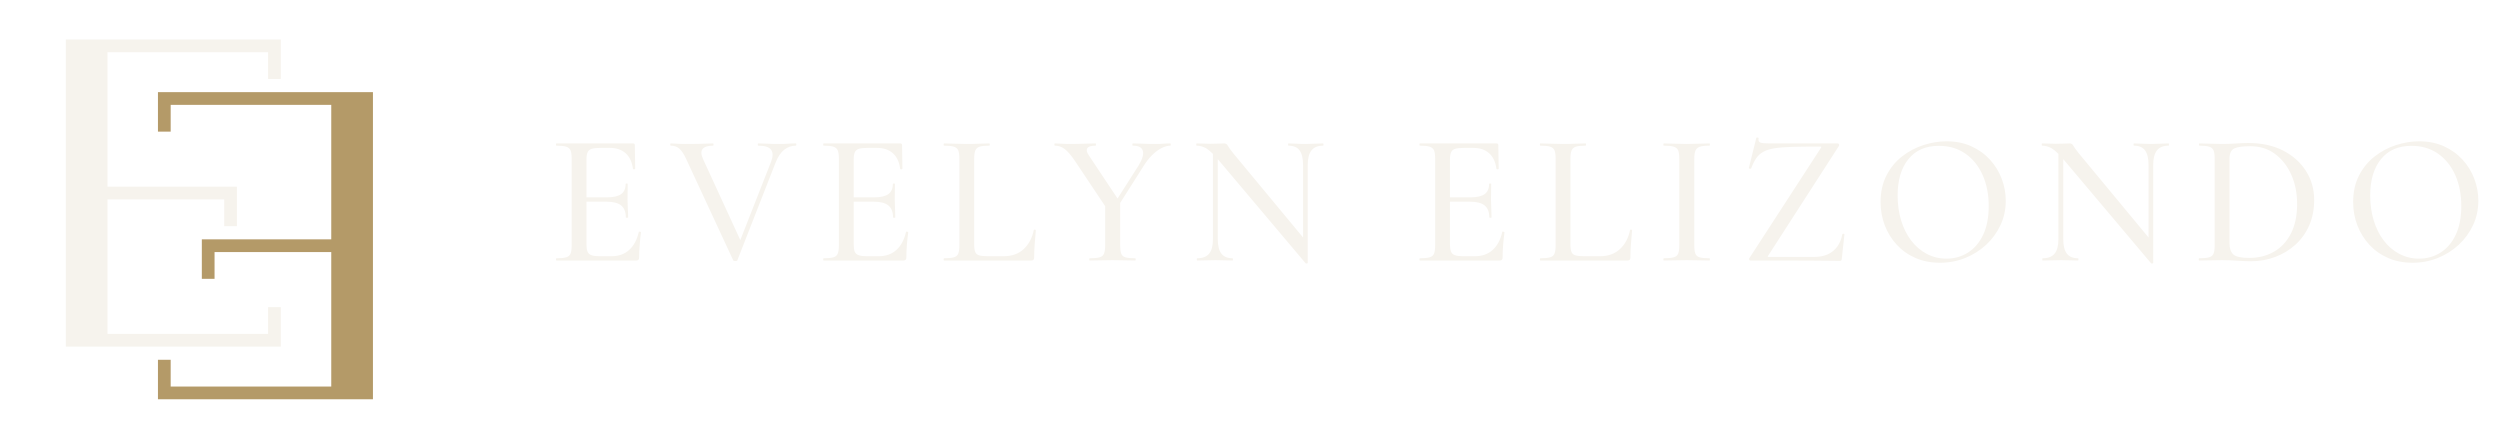
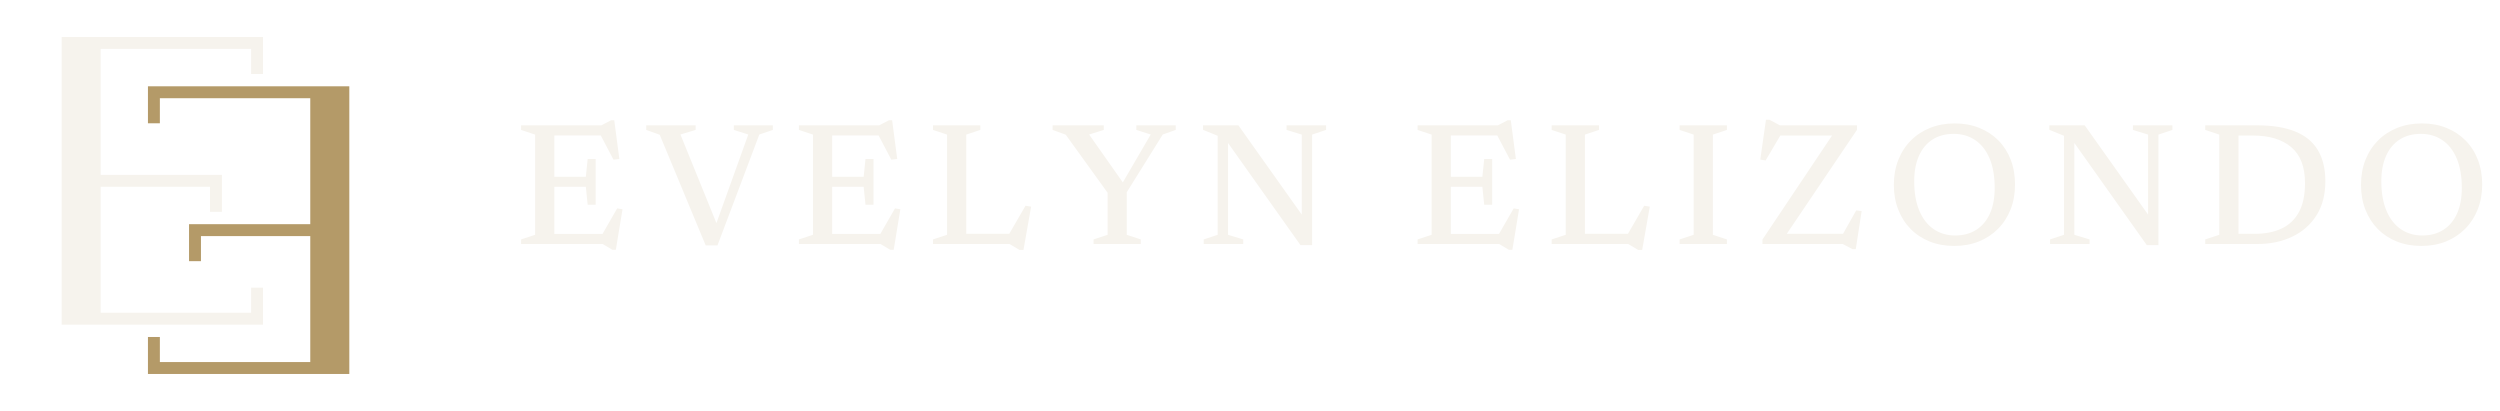
- <svg xmlns="http://www.w3.org/2000/svg" viewBox="0 0 547 96" width="547" height="96" role="img" aria-label="Evelyn Elizondo">
+ <svg xmlns="http://www.w3.org/2000/svg" viewBox="0 0 584 96" width="584" height="96" role="img" aria-label="Evelyn Elizondo">
  <g transform="translate(0 0) scale(0.96)">
    <path fill="#f6f3ed" d="M15 9H24.5V79H15ZM24.5 9H64V11.9H24.5ZM61.1 9H64V18H61.1ZM24.5 42.55H54V45.45H24.5ZM51.1 42.55H54V51.55H51.1ZM24.5 76.1H64V79H24.5ZM61.1 70H64V79H61.1Z" />
    <path fill="#b49a68" d="M75.5 21H85V91H75.5ZM36 21H75.5V23.9H36ZM36 21H38.9V30H36ZM46 54.55H75.5V57.45H46ZM46 54.55H48.9V63.55H46ZM36 88.1H75.5V91H36ZM36 82H38.9V91H36Z" />
  </g>
-   <path fill="#f6f3ed" d="M139.23 57L139.23 57L121.76 57Q121.64 57 121.64 56.75Q121.64 56.51 121.76 56.51L121.76 56.51Q123.16 56.51 123.87 56.30Q124.59 56.10 124.84 55.48Q125.08 54.87 125.08 53.68L125.08 53.68L125.08 34.70Q125.08 33.51 124.84 32.91Q124.59 32.32 123.87 32.09Q123.16 31.87 121.76 31.87L121.76 31.87Q121.64 31.87 121.64 31.62Q121.64 31.38 121.76 31.38L121.76 31.38L138.49 31.38Q138.90 31.38 138.90 31.74L138.90 31.74L138.98 36.91Q138.98 37.03 138.76 37.05Q138.53 37.07 138.49 36.95L138.49 36.95Q138.20 34.70 136.89 33.53Q135.58 32.36 133.45 32.36L133.45 32.36L131.36 32.36Q130.13 32.36 129.47 32.56Q128.81 32.77 128.57 33.32Q128.32 33.88 128.32 34.86L128.32 34.86L128.32 43.18L132.83 43.18Q134.92 43.18 135.91 42.47Q136.89 41.75 136.89 40.23L136.89 40.23Q136.89 40.15 137.12 40.15Q137.34 40.15 137.34 40.23L137.34 40.23Q137.34 41.50 137.32 42.20Q137.30 42.90 137.30 43.67L137.30 43.67Q137.30 44.62 137.36 45.56Q137.43 46.50 137.43 47.57L137.43 47.57Q137.43 47.65 137.18 47.65Q136.93 47.65 136.93 47.57L136.93 47.57Q136.93 45.81 135.93 44.97Q134.92 44.13 132.71 44.13L132.71 44.13L128.32 44.13L128.32 53.52Q128.32 54.50 128.55 55.05Q128.77 55.61 129.39 55.83Q130.00 56.06 131.11 56.06L131.11 56.06L133.82 56.06Q136.15 56.06 137.67 54.68Q139.19 53.31 139.76 50.77L139.76 50.77Q139.76 50.73 139.76 50.73L139.76 50.73Q139.80 50.64 140.01 50.69L140.01 50.69Q140.25 50.73 140.25 50.85L140.25 50.85Q140.09 51.96 139.97 53.52Q139.84 55.07 139.84 56.38L139.84 56.38Q139.84 57 139.23 57ZM174.12 31.38L174.12 31.38Q174.24 31.38 174.24 31.62Q174.24 31.87 174.12 31.87L174.12 31.87Q172.73 31.87 171.60 32.75Q170.47 33.63 169.69 35.60L169.69 35.60L161.33 56.96Q161.29 57.12 160.90 57.12Q160.51 57.12 160.43 56.96L160.43 56.96L150.13 34.78Q149.44 33.26 148.68 32.56Q147.92 31.87 146.77 31.87L146.77 31.87Q146.65 31.87 146.65 31.62Q146.65 31.38 146.77 31.38L146.77 31.38Q147.31 31.38 147.76 31.42Q148.21 31.46 148.74 31.48Q149.27 31.50 150.05 31.50L150.05 31.50Q151.61 31.50 152.72 31.48Q153.82 31.46 154.60 31.42Q155.38 31.38 156.00 31.38L156.00 31.38Q156.12 31.38 156.12 31.62Q156.12 31.87 156.00 31.87L156.00 31.87Q154.36 31.87 153.74 32.58Q153.13 33.30 153.87 34.90L153.87 34.90L161.98 52.53L168.71 35.39Q169.36 33.71 168.73 32.79Q168.09 31.87 165.92 31.87L165.92 31.87Q165.80 31.87 165.80 31.62Q165.80 31.38 165.92 31.38L165.92 31.38Q166.99 31.38 167.95 31.44Q168.91 31.50 170.47 31.50L170.47 31.50Q171.66 31.50 172.38 31.44Q173.09 31.38 174.12 31.38ZM197.69 57L197.69 57L180.23 57Q180.11 57 180.11 56.75Q180.11 56.51 180.23 56.51L180.23 56.51Q181.62 56.51 182.34 56.30Q183.06 56.10 183.30 55.48Q183.55 54.87 183.55 53.68L183.55 53.68L183.55 34.70Q183.55 33.51 183.30 32.91Q183.06 32.32 182.34 32.09Q181.62 31.87 180.23 31.87L180.23 31.87Q180.11 31.87 180.11 31.62Q180.11 31.38 180.23 31.38L180.23 31.38L196.96 31.38Q197.37 31.38 197.37 31.74L197.37 31.74L197.45 36.91Q197.45 37.03 197.22 37.05Q197.00 37.07 196.96 36.95L196.96 36.95Q196.67 34.70 195.36 33.53Q194.05 32.36 191.91 32.36L191.91 32.36L189.82 32.36Q188.59 32.36 187.94 32.56Q187.28 32.77 187.03 33.32Q186.79 33.88 186.79 34.86L186.79 34.86L186.79 43.18L191.30 43.18Q193.39 43.18 194.37 42.47Q195.36 41.75 195.36 40.23L195.36 40.23Q195.36 40.15 195.58 40.15Q195.81 40.15 195.81 40.23L195.81 40.23Q195.81 41.50 195.79 42.20Q195.77 42.90 195.77 43.67L195.77 43.67Q195.77 44.62 195.83 45.56Q195.89 46.50 195.89 47.57L195.89 47.57Q195.89 47.65 195.65 47.65Q195.40 47.65 195.40 47.57L195.40 47.57Q195.40 45.81 194.39 44.97Q193.39 44.13 191.18 44.13L191.18 44.13L186.79 44.13L186.79 53.52Q186.79 54.50 187.01 55.05Q187.24 55.61 187.86 55.83Q188.47 56.06 189.58 56.06L189.58 56.06L192.28 56.06Q194.62 56.06 196.14 54.68Q197.65 53.31 198.23 50.77L198.23 50.77Q198.23 50.73 198.23 50.73L198.23 50.73Q198.27 50.64 198.47 50.69L198.47 50.69Q198.72 50.73 198.72 50.85L198.72 50.85Q198.56 51.96 198.43 53.52Q198.31 55.07 198.31 56.38L198.31 56.38Q198.31 57 197.69 57ZM213.15 34.74L213.15 34.74L213.15 53.52Q213.15 54.58 213.38 55.13Q213.60 55.69 214.24 55.87Q214.87 56.06 216.15 56.06L216.15 56.06L219.63 56.06Q222.30 56.06 223.98 54.50Q225.66 52.94 226.19 50.36L226.19 50.36Q226.19 50.32 226.19 50.32L226.19 50.32Q226.23 50.23 226.44 50.23L226.44 50.23Q226.64 50.28 226.64 50.40L226.64 50.40Q226.52 51.59 226.40 53.27Q226.27 54.95 226.27 56.38L226.27 56.38Q226.27 57 225.66 57L225.66 57L206.55 57Q206.47 57 206.47 56.75Q206.47 56.51 206.55 56.51L206.55 56.51Q207.99 56.51 208.70 56.30Q209.42 56.10 209.67 55.48Q209.91 54.87 209.91 53.68L209.91 53.68L209.91 34.70Q209.91 33.51 209.67 32.91Q209.42 32.32 208.70 32.09Q207.99 31.87 206.55 31.87L206.55 31.87Q206.47 31.87 206.47 31.62Q206.47 31.38 206.55 31.38L206.55 31.38Q207.53 31.38 208.83 31.44Q210.12 31.50 211.51 31.50L211.51 31.50Q212.99 31.50 214.24 31.44Q215.49 31.38 216.47 31.38L216.47 31.38Q216.56 31.38 216.56 31.62Q216.56 31.87 216.47 31.87L216.47 31.87Q215.04 31.87 214.34 32.09Q213.64 32.32 213.40 32.93Q213.15 33.55 213.15 34.74ZM238.24 34.00L244.52 43.43L249.15 36.17Q250.38 34.12 250.05 32.99Q249.72 31.87 247.88 31.87L247.88 31.87Q247.76 31.87 247.76 31.62Q247.76 31.38 247.88 31.38L247.88 31.38Q249.07 31.38 250.11 31.44Q251.16 31.50 252.88 31.50L252.88 31.50Q253.91 31.50 254.54 31.44Q255.18 31.38 256.08 31.38L256.08 31.38Q256.16 31.38 256.16 31.62Q256.16 31.87 256.08 31.87L256.08 31.87Q255.18 31.87 254.11 32.42Q253.05 32.97 252.04 33.98Q251.04 34.98 250.18 36.38L250.18 36.38L245.09 44.41L245.09 53.68Q245.09 54.87 245.32 55.48Q245.54 56.10 246.24 56.30Q246.94 56.51 248.37 56.51L248.37 56.51Q248.49 56.51 248.49 56.75Q248.49 57 248.37 57L248.37 57Q247.39 57 246.14 56.96Q244.89 56.92 243.41 56.92L243.41 56.92Q242.02 56.92 240.72 56.96Q239.43 57 238.45 57L238.45 57Q238.33 57 238.33 56.75Q238.33 56.51 238.45 56.51L238.45 56.51Q239.88 56.51 240.60 56.30Q241.32 56.10 241.56 55.48Q241.81 54.87 241.81 53.68L241.81 53.68L241.81 45.11L235.29 35.35Q233.94 33.34 232.96 32.61Q231.97 31.87 230.82 31.87L230.82 31.87Q230.70 31.87 230.70 31.62Q230.70 31.38 230.82 31.38L230.82 31.38Q231.48 31.38 232.22 31.44Q232.96 31.50 233.61 31.50L233.61 31.50Q234.76 31.50 235.87 31.48Q236.97 31.46 237.98 31.42Q238.98 31.38 239.72 31.38L239.72 31.38Q239.80 31.38 239.80 31.62Q239.80 31.87 239.72 31.87L239.72 31.87Q238.24 31.87 237.90 32.44Q237.55 33.02 238.24 34.00L238.24 34.00ZM265.39 52.33L265.39 52.33L265.39 33.67Q264.57 32.85 263.91 32.44L263.91 32.44Q262.84 31.87 261.82 31.87L261.82 31.87Q261.74 31.87 261.74 31.62Q261.74 31.38 261.82 31.38L261.82 31.38Q262.60 31.38 263.38 31.42Q264.16 31.46 264.81 31.46L264.81 31.46Q265.80 31.46 266.62 31.42Q267.44 31.38 267.85 31.38L267.85 31.38Q268.38 31.38 268.63 31.85Q268.87 32.32 269.81 33.51L269.81 33.51L285.11 51.96L285.11 36.09Q285.11 33.96 284.35 32.91Q283.59 31.87 281.91 31.87L281.91 31.87Q281.83 31.87 281.83 31.62Q281.83 31.38 281.91 31.38L281.91 31.38Q282.77 31.38 283.67 31.44Q284.57 31.50 285.64 31.50L285.64 31.50Q286.67 31.50 287.65 31.44Q288.63 31.38 289.49 31.38L289.49 31.38Q289.58 31.38 289.58 31.62Q289.58 31.87 289.49 31.87L289.49 31.87Q287.77 31.87 286.95 32.91Q286.13 33.96 286.13 36.09L286.13 36.09L286.13 57.53Q286.13 57.62 285.95 57.64Q285.76 57.66 285.68 57.62L285.68 57.62L266.45 34.82L266.45 52.33Q266.45 54.46 267.23 55.48Q268.01 56.51 269.69 56.51L269.69 56.51Q269.77 56.51 269.77 56.75Q269.77 57 269.69 57L269.69 57Q268.83 57 267.95 56.96Q267.07 56.92 265.96 56.92L265.96 56.92Q264.89 56.92 263.87 56.96Q262.84 57 261.94 57L261.94 57Q261.86 57 261.86 56.75Q261.86 56.51 261.94 56.51L261.94 56.51Q263.75 56.51 264.57 55.48Q265.39 54.46 265.39 52.33ZM328.16 57L328.16 57L310.69 57Q310.57 57 310.57 56.75Q310.57 56.51 310.69 56.51L310.69 56.51Q312.08 56.51 312.80 56.30Q313.52 56.10 313.77 55.48Q314.01 54.87 314.01 53.68L314.01 53.68L314.01 34.70Q314.01 33.51 313.77 32.91Q313.52 32.32 312.80 32.09Q312.08 31.87 310.69 31.87L310.69 31.87Q310.57 31.87 310.57 31.62Q310.57 31.38 310.69 31.38L310.69 31.38L327.42 31.38Q327.83 31.38 327.83 31.74L327.83 31.74L327.91 36.91Q327.91 37.03 327.69 37.05Q327.46 37.07 327.42 36.95L327.42 36.95Q327.13 34.70 325.82 33.53Q324.51 32.36 322.38 32.36L322.38 32.36L320.29 32.36Q319.06 32.36 318.40 32.56Q317.74 32.77 317.50 33.32Q317.25 33.88 317.25 34.86L317.25 34.86L317.25 43.18L321.76 43.18Q323.85 43.18 324.84 42.47Q325.82 41.75 325.82 40.23L325.82 40.23Q325.82 40.15 326.05 40.15Q326.27 40.15 326.27 40.23L326.27 40.23Q326.27 41.50 326.25 42.20Q326.23 42.90 326.23 43.67L326.23 43.67Q326.23 44.62 326.29 45.56Q326.35 46.50 326.35 47.57L326.35 47.57Q326.35 47.65 326.11 47.65Q325.86 47.65 325.86 47.57L325.86 47.57Q325.86 45.81 324.86 44.97Q323.85 44.13 321.64 44.13L321.64 44.13L317.25 44.13L317.25 53.52Q317.25 54.50 317.48 55.05Q317.70 55.61 318.32 55.83Q318.93 56.06 320.04 56.06L320.04 56.06L322.75 56.06Q325.08 56.06 326.60 54.68Q328.12 53.31 328.69 50.77L328.69 50.77Q328.69 50.73 328.69 50.73L328.69 50.73Q328.73 50.64 328.94 50.69L328.94 50.69Q329.18 50.73 329.18 50.85L329.18 50.85Q329.02 51.96 328.89 53.52Q328.77 55.07 328.77 56.38L328.77 56.38Q328.77 57 328.16 57ZM343.61 34.74L343.61 34.74L343.61 53.52Q343.61 54.58 343.84 55.13Q344.06 55.69 344.70 55.87Q345.34 56.06 346.61 56.06L346.61 56.06L350.09 56.06Q352.76 56.06 354.44 54.50Q356.12 52.94 356.65 50.36L356.65 50.36Q356.65 50.32 356.65 50.32L356.65 50.32Q356.69 50.23 356.90 50.23L356.90 50.23Q357.10 50.28 357.10 50.40L357.10 50.40Q356.98 51.59 356.86 53.27Q356.73 54.95 356.73 56.38L356.73 56.38Q356.73 57 356.12 57L356.12 57L337.01 57Q336.93 57 336.93 56.75Q336.93 56.51 337.01 56.51L337.01 56.51Q338.45 56.51 339.17 56.30Q339.88 56.10 340.13 55.48Q340.37 54.87 340.37 53.68L340.37 53.68L340.37 34.70Q340.37 33.51 340.13 32.91Q339.88 32.32 339.17 32.09Q338.45 31.87 337.01 31.87L337.01 31.87Q336.93 31.87 336.93 31.62Q336.93 31.38 337.01 31.38L337.01 31.38Q338.00 31.38 339.29 31.44Q340.58 31.50 341.97 31.50L341.97 31.50Q343.45 31.50 344.70 31.44Q345.95 31.38 346.93 31.38L346.93 31.38Q347.02 31.38 347.02 31.62Q347.02 31.87 346.93 31.87L346.93 31.87Q345.50 31.87 344.80 32.09Q344.11 32.32 343.86 32.93Q343.61 33.55 343.61 34.74ZM370.71 34.78L370.71 53.68Q370.71 54.87 370.94 55.48Q371.17 56.10 371.88 56.30Q372.60 56.51 374.04 56.51L374.04 56.51Q374.12 56.51 374.12 56.75Q374.12 57 374.04 57L374.04 57Q373.01 57 371.76 56.96Q370.51 56.92 369.03 56.92L369.03 56.92Q367.60 56.92 366.33 56.96Q365.06 57 364.03 57L364.03 57Q363.95 57 363.95 56.75Q363.95 56.51 364.03 56.51L364.03 56.51Q365.47 56.51 366.20 56.30Q366.94 56.10 367.19 55.48Q367.43 54.87 367.43 53.68L367.43 53.68L367.43 34.70Q367.43 33.51 367.19 32.91Q366.94 32.32 366.20 32.09Q365.47 31.87 364.03 31.87L364.03 31.87Q363.95 31.87 363.95 31.62Q363.95 31.38 364.03 31.38L364.03 31.38Q365.06 31.38 366.33 31.44Q367.60 31.50 369.03 31.50L369.03 31.50Q370.51 31.50 371.78 31.44Q373.05 31.38 374.04 31.38L374.04 31.38Q374.12 31.38 374.12 31.62Q374.12 31.87 374.04 31.87L374.04 31.87Q372.60 31.87 371.90 32.11Q371.21 32.36 370.96 32.97Q370.71 33.59 370.71 34.78L370.71 34.78ZM382.77 56.47L382.77 56.47L398.39 32.40Q398.51 32.20 398.49 32.13Q398.47 32.07 398.18 32.07L398.18 32.07Q394.66 32.07 392.24 32.13Q389.82 32.20 388.28 32.44Q386.75 32.69 385.80 33.22Q384.86 33.75 384.27 34.61Q383.67 35.47 383.14 36.87L383.14 36.87Q383.10 36.95 382.85 36.91L382.85 36.91Q382.65 36.87 382.65 36.79L382.65 36.79Q382.65 36.79 382.65 36.75L382.65 36.75L384.29 30.14Q384.33 30.06 384.57 30.10L384.57 30.10Q384.78 30.14 384.78 30.19L384.78 30.19Q384.78 30.23 384.78 30.23L384.78 30.23Q384.65 30.96 385.11 31.17Q385.56 31.38 387.11 31.38L387.11 31.38L402.08 31.38Q402.28 31.38 402.37 31.56Q402.45 31.74 402.37 31.91L402.37 31.91L386.91 55.89Q386.75 56.10 386.79 56.16Q386.83 56.22 387.11 56.22L387.11 56.22L396.87 56.22Q398.64 56.22 399.91 55.65Q401.18 55.07 402.00 53.95Q402.82 52.82 403.10 51.26L403.10 51.26Q403.15 51.14 403.35 51.14Q403.56 51.14 403.56 51.26L403.56 51.26L402.98 56.67Q402.98 56.80 402.90 56.94Q402.82 57.08 402.61 57.08L402.61 57.08Q399.58 57.04 396.20 57.02Q392.81 57 389.45 57L389.45 57L382.97 57Q382.81 57 382.73 56.82Q382.65 56.63 382.77 56.47ZM424.47 57.49L424.47 57.49Q421.51 57.49 419.12 56.45Q416.72 55.40 415.02 53.56Q413.31 51.71 412.39 49.31Q411.47 46.91 411.47 44.21L411.47 44.21Q411.47 40.89 412.76 38.39Q414.05 35.88 416.18 34.22Q418.32 32.56 420.86 31.74Q423.40 30.92 425.90 30.92L425.90 30.92Q428.94 30.92 431.33 32.01Q433.73 33.10 435.41 34.94Q437.09 36.79 437.98 39.12Q438.86 41.46 438.86 43.92L438.86 43.92Q438.86 46.79 437.71 49.25Q436.56 51.71 434.57 53.56Q432.58 55.40 429.98 56.45Q427.38 57.49 424.47 57.49ZM425.90 56.59L425.90 56.59Q428.48 56.59 430.60 55.26Q432.71 53.92 433.92 51.36Q435.13 48.80 435.13 45.07L435.13 45.07Q435.13 41.26 433.79 38.28Q432.46 35.31 430.02 33.61Q427.58 31.91 424.22 31.91L424.22 31.91Q419.91 31.91 417.56 34.82Q415.20 37.73 415.20 42.77L415.20 42.77Q415.20 45.68 415.96 48.21Q416.72 50.73 418.15 52.61Q419.59 54.50 421.56 55.54Q423.52 56.59 425.90 56.59ZM450.38 52.33L450.38 52.33L450.38 33.67Q449.56 32.85 448.90 32.44L448.90 32.44Q447.84 31.87 446.81 31.87L446.81 31.87Q446.73 31.87 446.73 31.62Q446.73 31.38 446.81 31.38L446.81 31.38Q447.59 31.38 448.37 31.42Q449.15 31.46 449.80 31.46L449.80 31.46Q450.79 31.46 451.61 31.42Q452.43 31.38 452.84 31.38L452.84 31.38Q453.37 31.38 453.62 31.85Q453.86 32.32 454.81 33.51L454.81 33.51L470.10 51.96L470.10 36.09Q470.10 33.96 469.34 32.91Q468.58 31.87 466.90 31.87L466.90 31.87Q466.82 31.87 466.82 31.62Q466.82 31.38 466.90 31.38L466.90 31.38Q467.76 31.38 468.66 31.44Q469.57 31.50 470.63 31.50L470.63 31.50Q471.66 31.50 472.64 31.44Q473.63 31.38 474.49 31.38L474.49 31.38Q474.57 31.38 474.57 31.62Q474.57 31.87 474.49 31.87L474.49 31.87Q472.76 31.87 471.94 32.91Q471.12 33.96 471.12 36.09L471.12 36.09L471.12 57.53Q471.12 57.62 470.94 57.64Q470.75 57.66 470.67 57.62L470.67 57.62L451.44 34.82L451.44 52.33Q451.44 54.46 452.22 55.48Q453.00 56.51 454.68 56.51L454.68 56.51Q454.76 56.51 454.76 56.75Q454.76 57 454.68 57L454.68 57Q453.82 57 452.94 56.96Q452.06 56.92 450.95 56.92L450.95 56.92Q449.89 56.92 448.86 56.96Q447.84 57 446.93 57L446.93 57Q446.85 57 446.85 56.75Q446.85 56.51 446.93 56.51L446.93 56.51Q448.74 56.51 449.56 55.48Q450.38 54.46 450.38 52.33ZM492.53 57.16L492.53 57.16Q491.30 57.16 489.49 57.04Q487.69 56.92 486.17 56.92L486.17 56.92Q484.78 56.92 483.49 56.96Q482.19 57 481.17 57L481.17 57Q481.09 57 481.09 56.75Q481.09 56.51 481.17 56.51L481.17 56.51Q482.60 56.51 483.34 56.30Q484.08 56.10 484.33 55.48Q484.57 54.87 484.57 53.68L484.57 53.68L484.57 34.70Q484.57 33.51 484.33 32.91Q484.08 32.32 483.36 32.09Q482.64 31.87 481.25 31.87L481.25 31.87Q481.13 31.87 481.13 31.62Q481.13 31.38 481.25 31.38L481.25 31.38Q482.28 31.38 483.53 31.44Q484.78 31.50 486.17 31.50L486.17 31.50Q487.56 31.50 489.18 31.40Q490.80 31.29 491.95 31.29L491.95 31.29Q496.30 31.29 499.52 32.93Q502.73 34.57 504.54 37.40Q506.34 40.23 506.34 43.76L506.34 43.76Q506.34 46.83 505.26 49.31Q504.17 51.79 502.24 53.54Q500.32 55.28 497.81 56.22Q495.31 57.16 492.53 57.16ZM492.12 56.43L492.12 56.43Q495.19 56.43 497.55 55.07Q499.91 53.72 501.26 51.08Q502.61 48.43 502.61 44.66L502.61 44.66Q502.61 41.09 501.34 38.24Q500.07 35.39 497.79 33.69Q495.52 31.99 492.36 31.99L492.36 31.99Q489.90 31.99 488.86 32.48Q487.81 32.97 487.81 34.78L487.81 34.78L487.81 53.23Q487.81 54.87 488.63 55.65Q489.45 56.43 492.12 56.43ZM527.87 57.49L527.87 57.49Q524.92 57.49 522.52 56.45Q520.12 55.40 518.42 53.56Q516.72 51.71 515.79 49.31Q514.87 46.91 514.87 44.21L514.87 44.21Q514.87 40.89 516.16 38.39Q517.45 35.88 519.59 34.22Q521.72 32.56 524.26 31.74Q526.80 30.92 529.30 30.92L529.30 30.92Q532.34 30.92 534.74 32.01Q537.13 33.10 538.81 34.94Q540.50 36.79 541.38 39.12Q542.26 41.46 542.26 43.92L542.26 43.92Q542.26 46.79 541.11 49.25Q539.96 51.71 537.97 53.56Q535.99 55.40 533.38 56.45Q530.78 57.49 527.87 57.49ZM529.30 56.59L529.30 56.59Q531.89 56.59 534.00 55.26Q536.11 53.92 537.32 51.36Q538.53 48.80 538.53 45.07L538.53 45.07Q538.53 41.26 537.20 38.28Q535.86 35.31 533.42 33.61Q530.98 31.91 527.62 31.91L527.62 31.91Q523.32 31.91 520.96 34.82Q518.60 37.73 518.60 42.77L518.60 42.77Q518.60 45.68 519.36 48.21Q520.12 50.73 521.55 52.61Q522.99 54.50 524.96 55.54Q526.92 56.59 529.30 56.59Z" />
+   <path fill="#f6f3ed" d="M137.28 37.14L139.15 37.14L139.15 47.82L137.28 47.82L136.85 43.63L129.49 43.63L129.49 54.64L140.75 54.64L144.17 48.68L145.42 48.88L143.86 58.35L143.04 58.35L140.79 57L121.72 57L121.72 55.93L125.00 54.85L125.00 31.44L121.72 30.35L121.72 29.28L140.48 29.28L142.75 28.09L143.49 28.09L144.68 37.14L143.31 37.30L140.34 31.64L129.49 31.64L129.49 41.30L136.85 41.30L137.28 37.14ZM164.85 57.33L154.11 31.48L150.96 30.35L150.96 29.28L162.50 29.28L162.50 30.35L158.95 31.42L167.36 52.12L174.80 31.42L171.43 30.35L171.43 29.28L180.54 29.28L180.54 30.35L177.38 31.42L167.60 57.33L164.85 57.33ZM202.18 37.14L204.05 37.14L204.05 47.82L202.18 47.82L201.75 43.63L194.39 43.63L194.39 54.64L205.65 54.64L209.07 48.68L210.32 48.88L208.77 58.35L207.95 58.35L205.69 57L186.63 57L186.63 55.93L189.91 54.85L189.91 31.44L186.63 30.35L186.63 29.28L205.38 29.28L207.66 28.09L208.40 28.09L209.59 37.14L208.21 37.30L205.24 31.64L194.39 31.64L194.39 41.30L201.75 41.30L202.18 37.14ZM240.87 48.27L239.08 58.39L238.16 58.39L235.83 57L217.95 57L217.95 55.93L221.23 54.85L221.23 31.44L217.95 30.35L217.95 29.28L229.00 29.28L229.00 30.35L225.72 31.44L225.72 54.62L235.76 54.62L239.56 48.06L240.87 48.27ZM258.74 45.03L248.95 31.46L245.89 30.35L245.89 29.28L257.84 29.28L257.84 30.35L254.42 31.42L262.29 42.61L268.81 31.42L265.45 30.35L265.45 29.28L274.65 29.28L274.65 30.35L271.62 31.42L263.21 44.91L263.21 54.85L266.49 55.93L266.49 57L255.46 57L255.46 55.93L258.74 54.85L258.74 45.03ZM281.19 55.93L284.45 54.85L284.45 31.72L281.03 30.33L281.03 29.28L289.29 29.28L304.09 50.13L304.09 31.44L300.54 30.35L300.54 29.28L309.77 29.28L309.77 30.35L306.51 31.44L306.51 57.27L303.80 57.27L286.87 33.40L286.87 54.85L290.42 55.93L290.42 57L281.19 57L281.19 55.93ZM346.71 37.14L348.57 37.14L348.57 47.82L346.71 47.82L346.28 43.63L338.92 43.63L338.92 54.64L350.17 54.64L353.60 48.68L354.85 48.88L353.29 58.35L352.47 58.35L350.21 57L331.15 57L331.15 55.93L334.43 54.85L334.43 31.44L331.15 30.35L331.15 29.28L349.91 29.28L352.18 28.09L352.92 28.09L354.11 37.14L352.74 37.30L349.76 31.64L338.92 31.64L338.92 41.30L346.28 41.30L346.71 37.14ZM385.39 48.27L383.61 58.39L382.69 58.39L380.35 57L362.47 57L362.47 55.93L365.75 54.85L365.75 31.44L362.47 30.35L362.47 29.28L373.52 29.28L373.52 30.35L370.24 31.44L370.24 54.62L380.29 54.62L384.08 48.06L385.39 48.27ZM400.13 54.85L403.41 55.93L403.41 57L392.36 57L392.36 55.93L395.64 54.85L395.64 31.44L392.36 30.35L392.36 29.28L403.41 29.28L403.41 30.35L400.13 31.44L400.13 54.85ZM415.79 29.28L433.79 29.28L433.79 30.33L417.39 54.62L430.53 54.62L433.61 49.15L434.88 49.31L433.51 58.19L432.71 58.19L430.47 57L411.71 57L411.71 55.95L427.97 31.66L415.88 31.66L412.45 37.48L411.20 37.28L412.53 27.97L413.33 27.97L415.79 29.28ZM456.63 28.83L456.63 28.83Q459.77 28.83 462.35 29.87Q464.93 30.90 466.81 32.79Q468.68 34.68 469.70 37.30Q470.71 39.92 470.71 43.10L470.71 43.10Q470.71 46.28 469.68 48.90Q468.64 51.53 466.75 53.44Q464.85 55.36 462.25 56.41Q459.64 57.45 456.49 57.45L456.49 57.45Q453.37 57.45 450.78 56.42Q448.18 55.38 446.32 53.48Q444.45 51.59 443.43 48.96Q442.40 46.34 442.40 43.18L442.40 43.18Q442.40 40.01 443.44 37.37Q444.47 34.74 446.38 32.82Q448.29 30.90 450.89 29.87Q453.49 28.83 456.63 28.83ZM456.73 55.01L456.73 55.01Q459.58 55.01 461.65 53.69Q463.72 52.37 464.84 49.90Q465.96 47.43 465.96 43.92L465.96 43.92Q465.96 39.84 464.77 37.02Q463.58 34.20 461.42 32.74Q459.25 31.27 456.38 31.27L456.38 31.27Q453.53 31.27 451.46 32.58Q449.39 33.90 448.28 36.38Q447.16 38.86 447.16 42.34L447.16 42.34Q447.16 46.40 448.36 49.23Q449.56 52.06 451.72 53.54Q453.88 55.01 456.73 55.01ZM478.89 55.93L482.15 54.85L482.15 31.72L478.73 30.33L478.73 29.28L486.99 29.28L501.79 50.13L501.79 31.44L498.25 30.35L498.25 29.28L507.47 29.28L507.47 30.35L504.21 31.44L504.21 57.27L501.50 57.27L484.57 33.40L484.57 54.85L488.12 55.93L488.12 57L478.89 57L478.89 55.93ZM527.31 57L515.14 57L515.14 55.93L518.42 54.85L518.42 31.44L515.14 30.35L515.14 29.28L527.29 29.28Q532.62 29.28 536.16 30.72Q539.70 32.15 541.45 35.06Q543.20 37.98 543.20 42.36L543.20 42.36Q543.20 47.02 541.14 50.29Q539.08 53.56 535.48 55.28Q531.89 57 527.31 57L527.31 57ZM538.45 42.77L538.45 42.77Q538.45 37.09 535.24 34.38Q532.03 31.66 526.25 31.66L526.25 31.66L522.91 31.66L522.91 54.62L526.76 54.62Q530.33 54.62 532.95 53.40Q535.58 52.18 537.01 49.58Q538.45 46.98 538.45 42.77ZM565.75 28.83L565.75 28.83Q568.89 28.83 571.47 29.87Q574.05 30.90 575.93 32.79Q577.81 34.68 578.82 37.30Q579.84 39.92 579.84 43.10L579.84 43.10Q579.84 46.28 578.80 48.90Q577.77 51.53 575.87 53.44Q573.97 55.36 571.37 56.41Q568.77 57.45 565.61 57.45L565.61 57.45Q562.49 57.45 559.90 56.42Q557.31 55.38 555.44 53.48Q553.58 51.59 552.55 48.96Q551.53 46.34 551.53 43.18L551.53 43.18Q551.53 40.01 552.56 37.37Q553.60 34.74 555.50 32.82Q557.41 30.90 560.01 29.87Q562.62 28.83 565.75 28.83ZM565.85 55.01L565.85 55.01Q568.70 55.01 570.77 53.69Q572.85 52.37 573.96 49.90Q575.08 47.43 575.08 43.92L575.08 43.92Q575.08 39.84 573.89 37.02Q572.70 34.20 570.54 32.74Q568.38 31.27 565.51 31.27L565.51 31.27Q562.66 31.27 560.59 32.58Q558.52 33.90 557.40 36.38Q556.28 38.86 556.28 42.34L556.28 42.34Q556.28 46.40 557.48 49.23Q558.68 52.06 560.84 53.54Q563.01 55.01 565.85 55.01Z" />
</svg>
